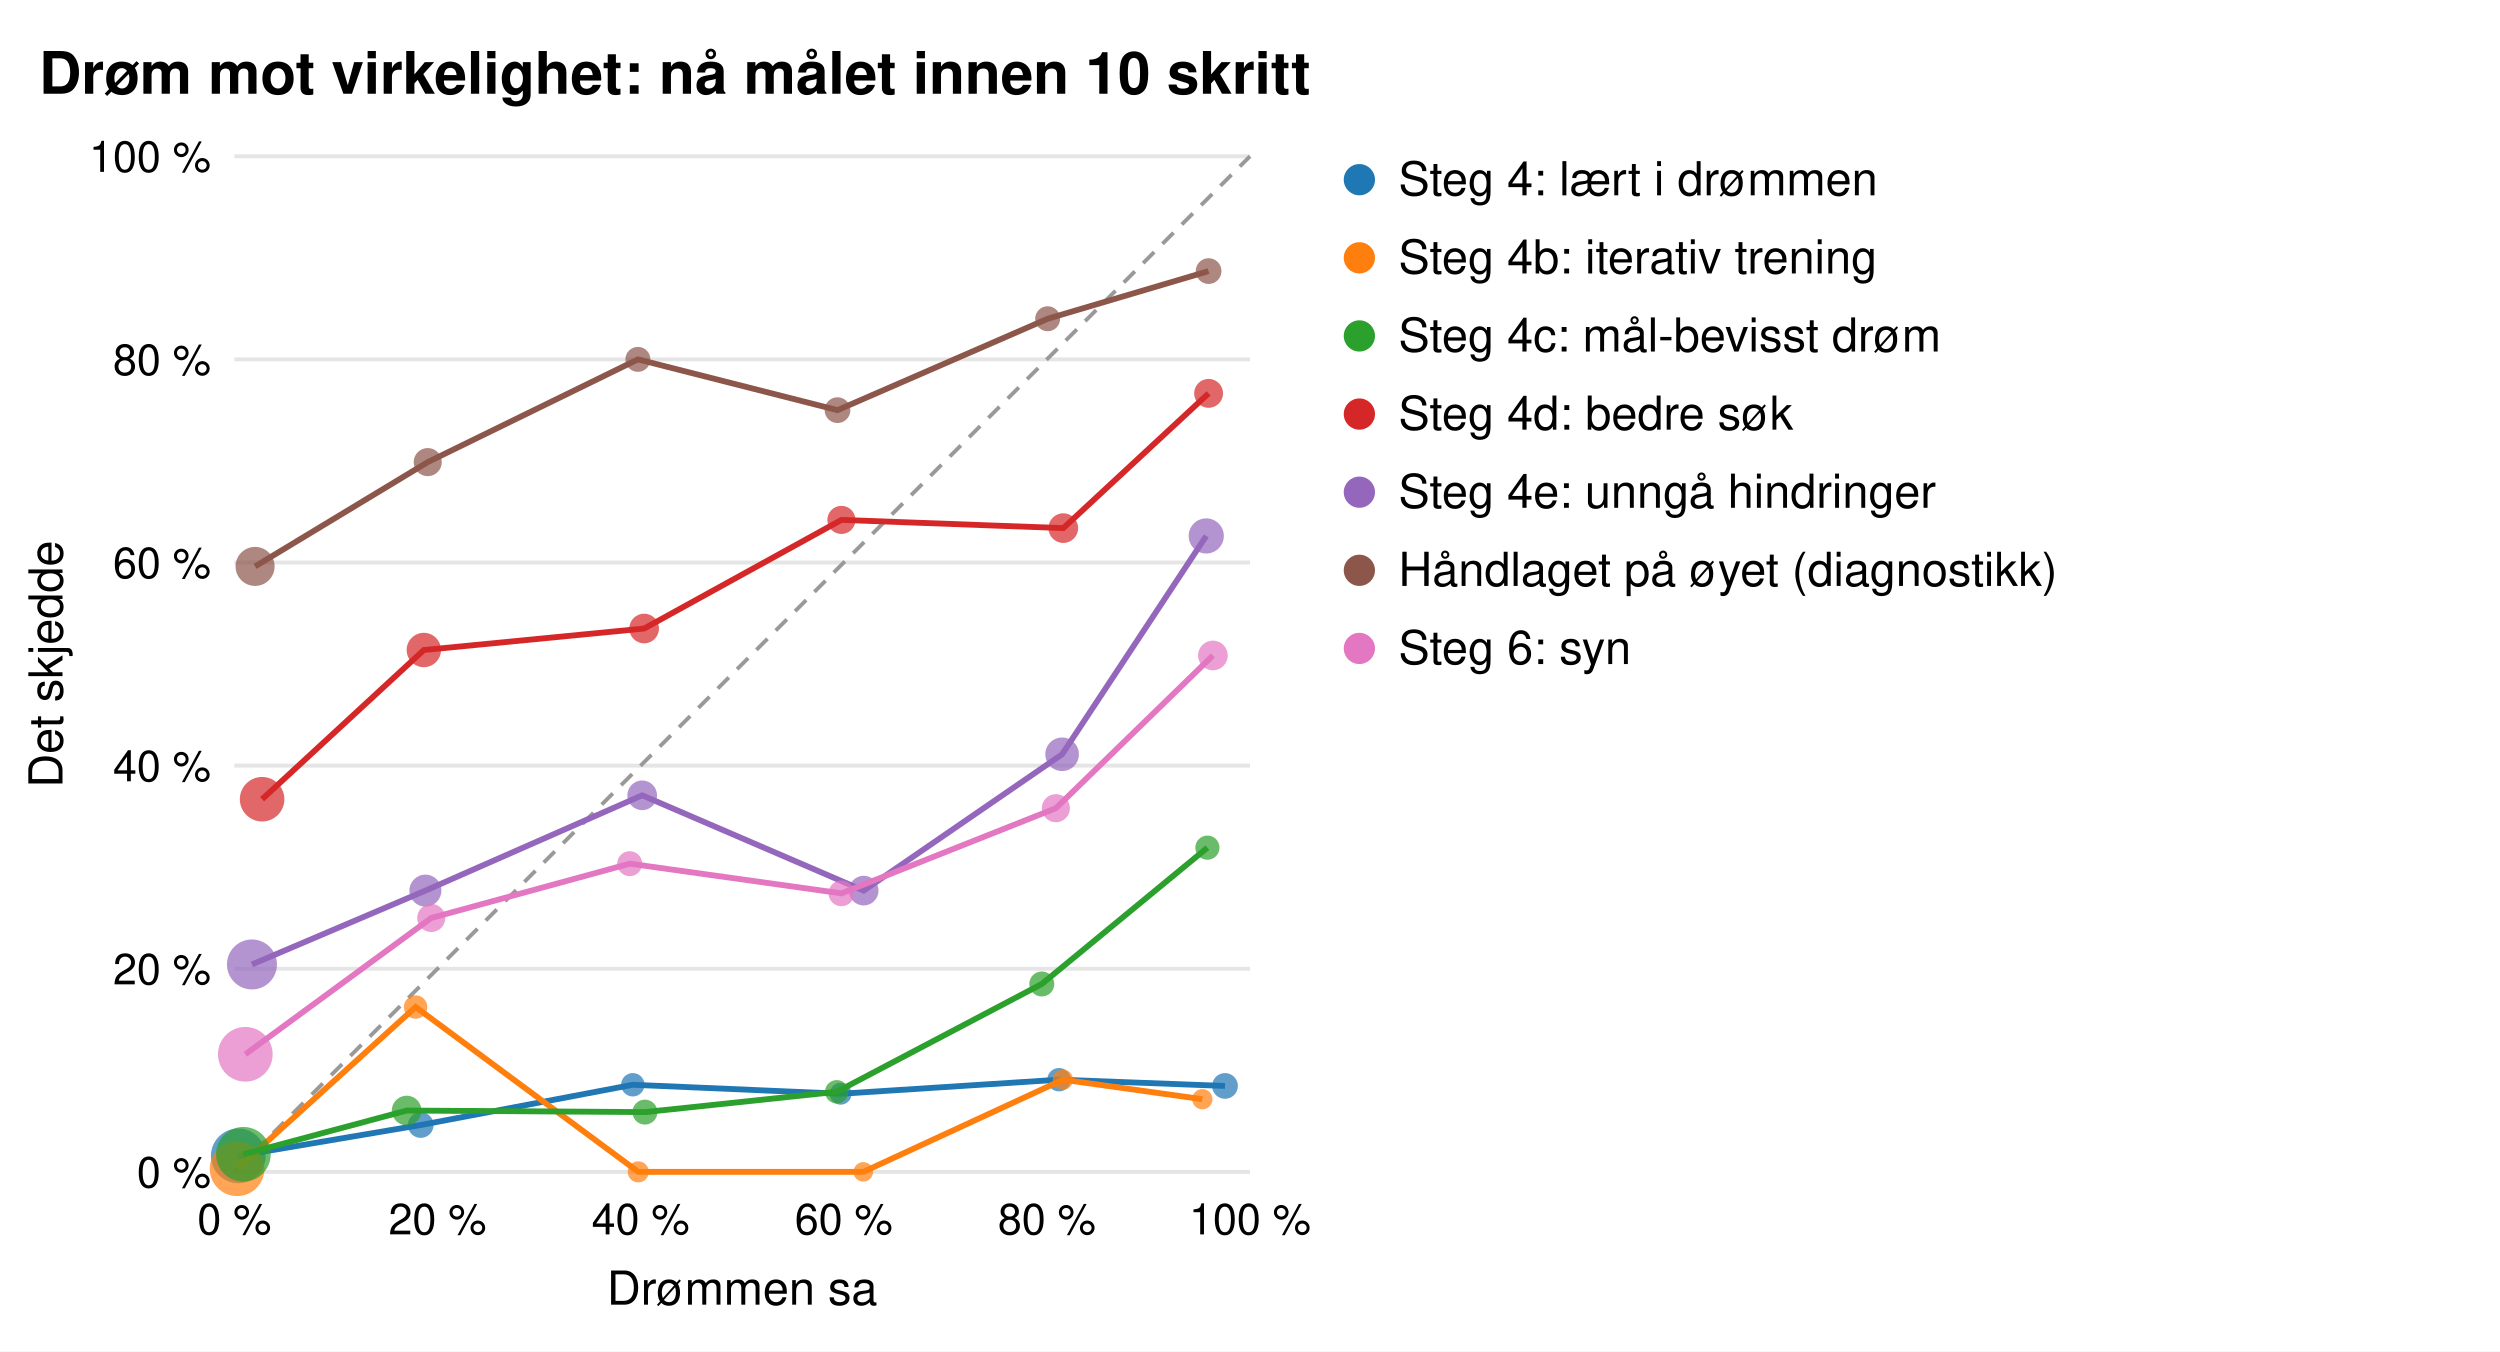
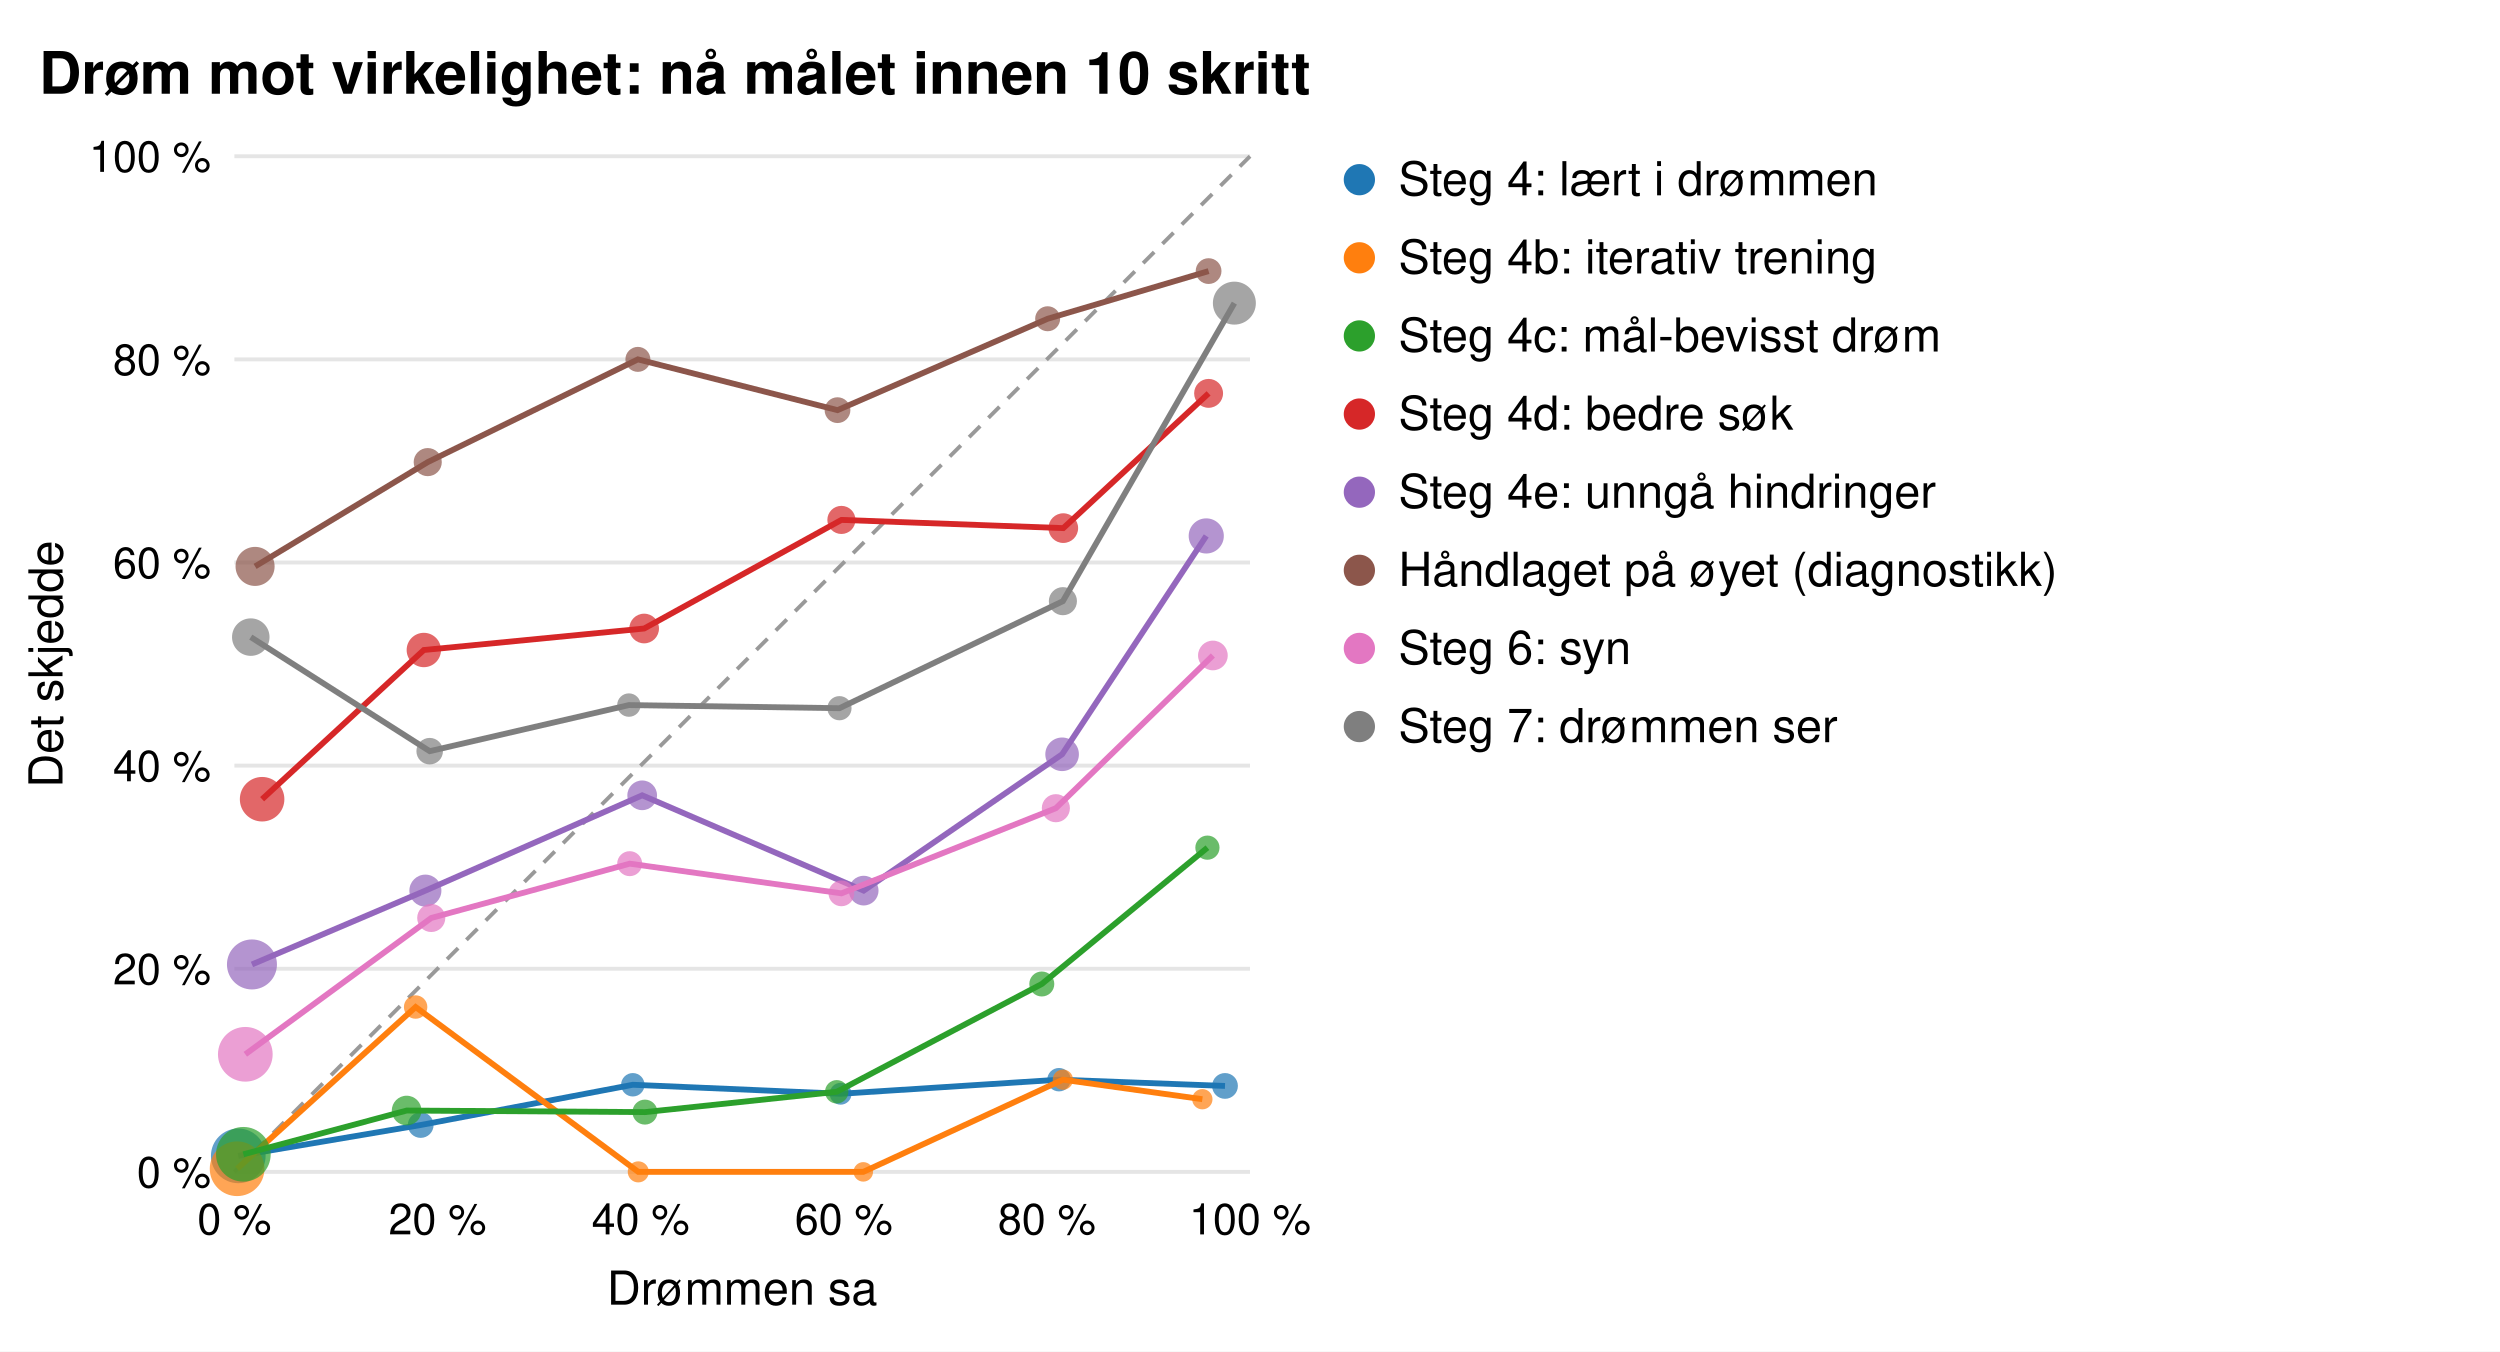
<svg xmlns="http://www.w3.org/2000/svg" width="640" height="346" viewBox="0 0 640 346">
  <rect width="640" height="346" fill="white" />
  <text x="10" y="24" font-family="Helvetica, Arial, sans-serif" font-size="15" font-weight="bold">Drøm mot virkelighet: nå målet innen 10 skritt</text>
  <line x1="60" y1="300.0" x2="320" y2="300.0" stroke="#e5e5e5" />
  <text x="54" y="304.0" font-family="Helvetica, Arial, sans-serif" font-size="11" text-anchor="end">0 %</text>
  <text x="60.0" y="316" font-family="Helvetica, Arial, sans-serif" font-size="11" text-anchor="middle">0 %</text>
  <line x1="60" y1="248.0" x2="320" y2="248.0" stroke="#e5e5e5" />
  <text x="54" y="252.0" font-family="Helvetica, Arial, sans-serif" font-size="11" text-anchor="end">20 %</text>
  <text x="112.0" y="316" font-family="Helvetica, Arial, sans-serif" font-size="11" text-anchor="middle">20 %</text>
  <line x1="60" y1="196.0" x2="320" y2="196.0" stroke="#e5e5e5" />
  <text x="54" y="200.0" font-family="Helvetica, Arial, sans-serif" font-size="11" text-anchor="end">40 %</text>
  <text x="164.0" y="316" font-family="Helvetica, Arial, sans-serif" font-size="11" text-anchor="middle">40 %</text>
  <line x1="60" y1="144.0" x2="320" y2="144.0" stroke="#e5e5e5" />
  <text x="54" y="148.0" font-family="Helvetica, Arial, sans-serif" font-size="11" text-anchor="end">60 %</text>
  <text x="216.0" y="316" font-family="Helvetica, Arial, sans-serif" font-size="11" text-anchor="middle">60 %</text>
  <line x1="60" y1="92.0" x2="320" y2="92.0" stroke="#e5e5e5" />
  <text x="54" y="96.0" font-family="Helvetica, Arial, sans-serif" font-size="11" text-anchor="end">80 %</text>
  <text x="268.0" y="316" font-family="Helvetica, Arial, sans-serif" font-size="11" text-anchor="middle">80 %</text>
  <line x1="60" y1="40.0" x2="320" y2="40.0" stroke="#e5e5e5" />
  <text x="54" y="44.0" font-family="Helvetica, Arial, sans-serif" font-size="11" text-anchor="end">100 %</text>
  <text x="320.0" y="316" font-family="Helvetica, Arial, sans-serif" font-size="11" text-anchor="middle">100 %</text>
  <line x1="60" y1="300" x2="320" y2="40" stroke="#999" stroke-dasharray="4 3" />
  <text x="190.0" y="334" font-family="Helvetica, Arial, sans-serif" font-size="12" text-anchor="middle">Drømmen sa</text>
  <text x="16" y="170.0" font-family="Helvetica, Arial, sans-serif" font-size="12" text-anchor="middle" transform="rotate(-90 16 170.0)">Det skjedde</text>
  <polyline fill="none" stroke="#1f77b4" stroke-width="1.5" points="61.0,295.9 107.7,288.0 162.0,277.7 215.2,280.0 271.1,276.4 313.6,278.0" />
  <circle cx="61.0" cy="295.9" r="7.0" fill="#1f77b4" fill-opacity="0.7" />
  <circle cx="107.7" cy="288.0" r="3.3" fill="#1f77b4" fill-opacity="0.7" />
  <circle cx="162.0" cy="277.7" r="3.0" fill="#1f77b4" fill-opacity="0.7" />
  <circle cx="215.2" cy="280.0" r="2.8" fill="#1f77b4" fill-opacity="0.7" />
  <circle cx="271.1" cy="276.4" r="3.0" fill="#1f77b4" fill-opacity="0.7" />
  <circle cx="313.6" cy="278.0" r="3.3" fill="#1f77b4" fill-opacity="0.7" />
  <circle cx="348" cy="46" r="4" fill="#1f77b4" />
  <text x="358" y="50" font-family="Helvetica, Arial, sans-serif" font-size="12">Steg 4: lært i drømmen</text>
  <polyline fill="none" stroke="#ff7f0e" stroke-width="1.5" points="60.7,299.2 106.4,257.8 163.4,300.0 221.0,300.0 272.1,276.4 307.8,281.4" />
  <circle cx="60.7" cy="299.2" r="7.0" fill="#ff7f0e" fill-opacity="0.7" />
  <circle cx="106.4" cy="257.8" r="3.0" fill="#ff7f0e" fill-opacity="0.7" />
  <circle cx="163.4" cy="300.0" r="2.7" fill="#ff7f0e" fill-opacity="0.7" />
  <circle cx="221.0" cy="300.0" r="2.5" fill="#ff7f0e" fill-opacity="0.7" />
  <circle cx="272.1" cy="276.4" r="2.6" fill="#ff7f0e" fill-opacity="0.7" />
  <circle cx="307.8" cy="281.4" r="2.6" fill="#ff7f0e" fill-opacity="0.7" />
  <circle cx="348" cy="66" r="4" fill="#ff7f0e" />
  <text x="358" y="70" font-family="Helvetica, Arial, sans-serif" font-size="12">Steg 4b: iterativ trening</text>
  <polyline fill="none" stroke="#2ca02c" stroke-width="1.5" points="62.3,295.5 104.1,284.3 165.1,284.7 214.2,279.5 266.7,251.9 309.1,217.0" />
  <circle cx="62.3" cy="295.5" r="7.0" fill="#2ca02c" fill-opacity="0.7" />
  <circle cx="104.1" cy="284.3" r="3.8" fill="#2ca02c" fill-opacity="0.7" />
  <circle cx="165.1" cy="284.7" r="3.2" fill="#2ca02c" fill-opacity="0.7" />
  <circle cx="214.2" cy="279.5" r="3.0" fill="#2ca02c" fill-opacity="0.7" />
  <circle cx="266.7" cy="251.9" r="3.2" fill="#2ca02c" fill-opacity="0.7" />
  <circle cx="309.1" cy="217.0" r="3.1" fill="#2ca02c" fill-opacity="0.7" />
  <circle cx="348" cy="86" r="4" fill="#2ca02c" />
  <text x="358" y="90" font-family="Helvetica, Arial, sans-serif" font-size="12">Steg 4c: mål-bevisst drøm</text>
  <polyline fill="none" stroke="#d62728" stroke-width="1.5" points="67.1,204.6 108.5,166.4 164.9,160.9 215.4,133.1 272.2,135.2 309.4,100.7" />
  <circle cx="67.1" cy="204.6" r="5.7" fill="#d62728" fill-opacity="0.7" />
  <circle cx="108.5" cy="166.4" r="4.4" fill="#d62728" fill-opacity="0.7" />
  <circle cx="164.9" cy="160.9" r="3.8" fill="#d62728" fill-opacity="0.7" />
  <circle cx="215.4" cy="133.1" r="3.6" fill="#d62728" fill-opacity="0.7" />
  <circle cx="272.2" cy="135.2" r="3.8" fill="#d62728" fill-opacity="0.7" />
  <circle cx="309.4" cy="100.7" r="3.7" fill="#d62728" fill-opacity="0.7" />
  <circle cx="348" cy="106" r="4" fill="#d62728" />
  <text x="358" y="110" font-family="Helvetica, Arial, sans-serif" font-size="12">Steg 4d: bedre søk</text>
  <polyline fill="none" stroke="#9467bd" stroke-width="1.5" points="64.5,246.9 108.9,228.0 164.4,203.6 221.1,228.0 271.9,193.1 308.8,137.2" />
  <circle cx="64.5" cy="246.9" r="6.4" fill="#9467bd" fill-opacity="0.7" />
  <circle cx="108.9" cy="228.0" r="4.1" fill="#9467bd" fill-opacity="0.7" />
  <circle cx="164.4" cy="203.6" r="3.8" fill="#9467bd" fill-opacity="0.7" />
  <circle cx="221.1" cy="228.0" r="3.8" fill="#9467bd" fill-opacity="0.7" />
  <circle cx="271.9" cy="193.1" r="4.3" fill="#9467bd" fill-opacity="0.7" />
  <circle cx="308.8" cy="137.2" r="4.5" fill="#9467bd" fill-opacity="0.7" />
  <circle cx="348" cy="126" r="4" fill="#9467bd" />
  <text x="358" y="130" font-family="Helvetica, Arial, sans-serif" font-size="12">Steg 4e: unngå hindringer</text>
  <polyline fill="none" stroke="#8c564b" stroke-width="1.5" points="65.3,145.0 109.5,118.3 163.3,92.0 214.4,105.0 268.2,81.6 309.4,69.4" />
  <circle cx="65.3" cy="145.0" r="5.0" fill="#8c564b" fill-opacity="0.7" />
  <circle cx="109.5" cy="118.3" r="3.6" fill="#8c564b" fill-opacity="0.7" />
  <circle cx="163.3" cy="92.0" r="3.2" fill="#8c564b" fill-opacity="0.7" />
  <circle cx="214.4" cy="105.0" r="3.3" fill="#8c564b" fill-opacity="0.7" />
  <circle cx="268.2" cy="81.6" r="3.2" fill="#8c564b" fill-opacity="0.7" />
  <circle cx="309.4" cy="69.4" r="3.3" fill="#8c564b" fill-opacity="0.7" />
  <circle cx="348" cy="146" r="4" fill="#8c564b" />
  <text x="358" y="150" font-family="Helvetica, Arial, sans-serif" font-size="12">Håndlaget på øyet (diagnostikk)</text>
  <polyline fill="none" stroke="#e377c2" stroke-width="1.5" points="62.8,269.9 110.4,235.0 161.2,221.1 215.4,228.7 270.3,206.9 310.5,167.8" />
  <circle cx="62.8" cy="269.9" r="7.0" fill="#e377c2" fill-opacity="0.7" />
  <circle cx="110.4" cy="235.0" r="3.6" fill="#e377c2" fill-opacity="0.7" />
  <circle cx="161.2" cy="221.1" r="3.2" fill="#e377c2" fill-opacity="0.7" />
  <circle cx="215.4" cy="228.7" r="3.3" fill="#e377c2" fill-opacity="0.7" />
  <circle cx="270.3" cy="206.9" r="3.6" fill="#e377c2" fill-opacity="0.7" />
  <circle cx="310.5" cy="167.8" r="3.8" fill="#e377c2" fill-opacity="0.7" />
  <circle cx="348" cy="166" r="4" fill="#e377c2" />
  <text x="358" y="170" font-family="Helvetica, Arial, sans-serif" font-size="12">Steg 6: syn</text>
+   <polyline fill="none" stroke="#7f7f7f" stroke-width="1.5" points="64.2,163.1 110.0,192.3 161.0,180.5 214.9,181.3 272.1,153.9 316.0,77.6" />
+   <circle cx="64.2" cy="163.1" r="4.8" fill="#7f7f7f" fill-opacity="0.7" />
+   <circle cx="110.0" cy="192.3" r="3.4" fill="#7f7f7f" fill-opacity="0.7" />
+   <circle cx="161.0" cy="180.5" r="3.0" fill="#7f7f7f" fill-opacity="0.7" />
+   <circle cx="214.9" cy="181.3" r="3.1" fill="#7f7f7f" fill-opacity="0.7" />
+   <circle cx="272.1" cy="153.9" r="3.6" fill="#7f7f7f" fill-opacity="0.7" />
+   <circle cx="316.0" cy="77.6" r="5.5" fill="#7f7f7f" fill-opacity="0.7" />
+   <circle cx="348" cy="186" r="4" fill="#7f7f7f" />
+   <text x="358" y="190" font-family="Helvetica, Arial, sans-serif" font-size="12">Steg 7: drømmen ser</text>
</svg>
